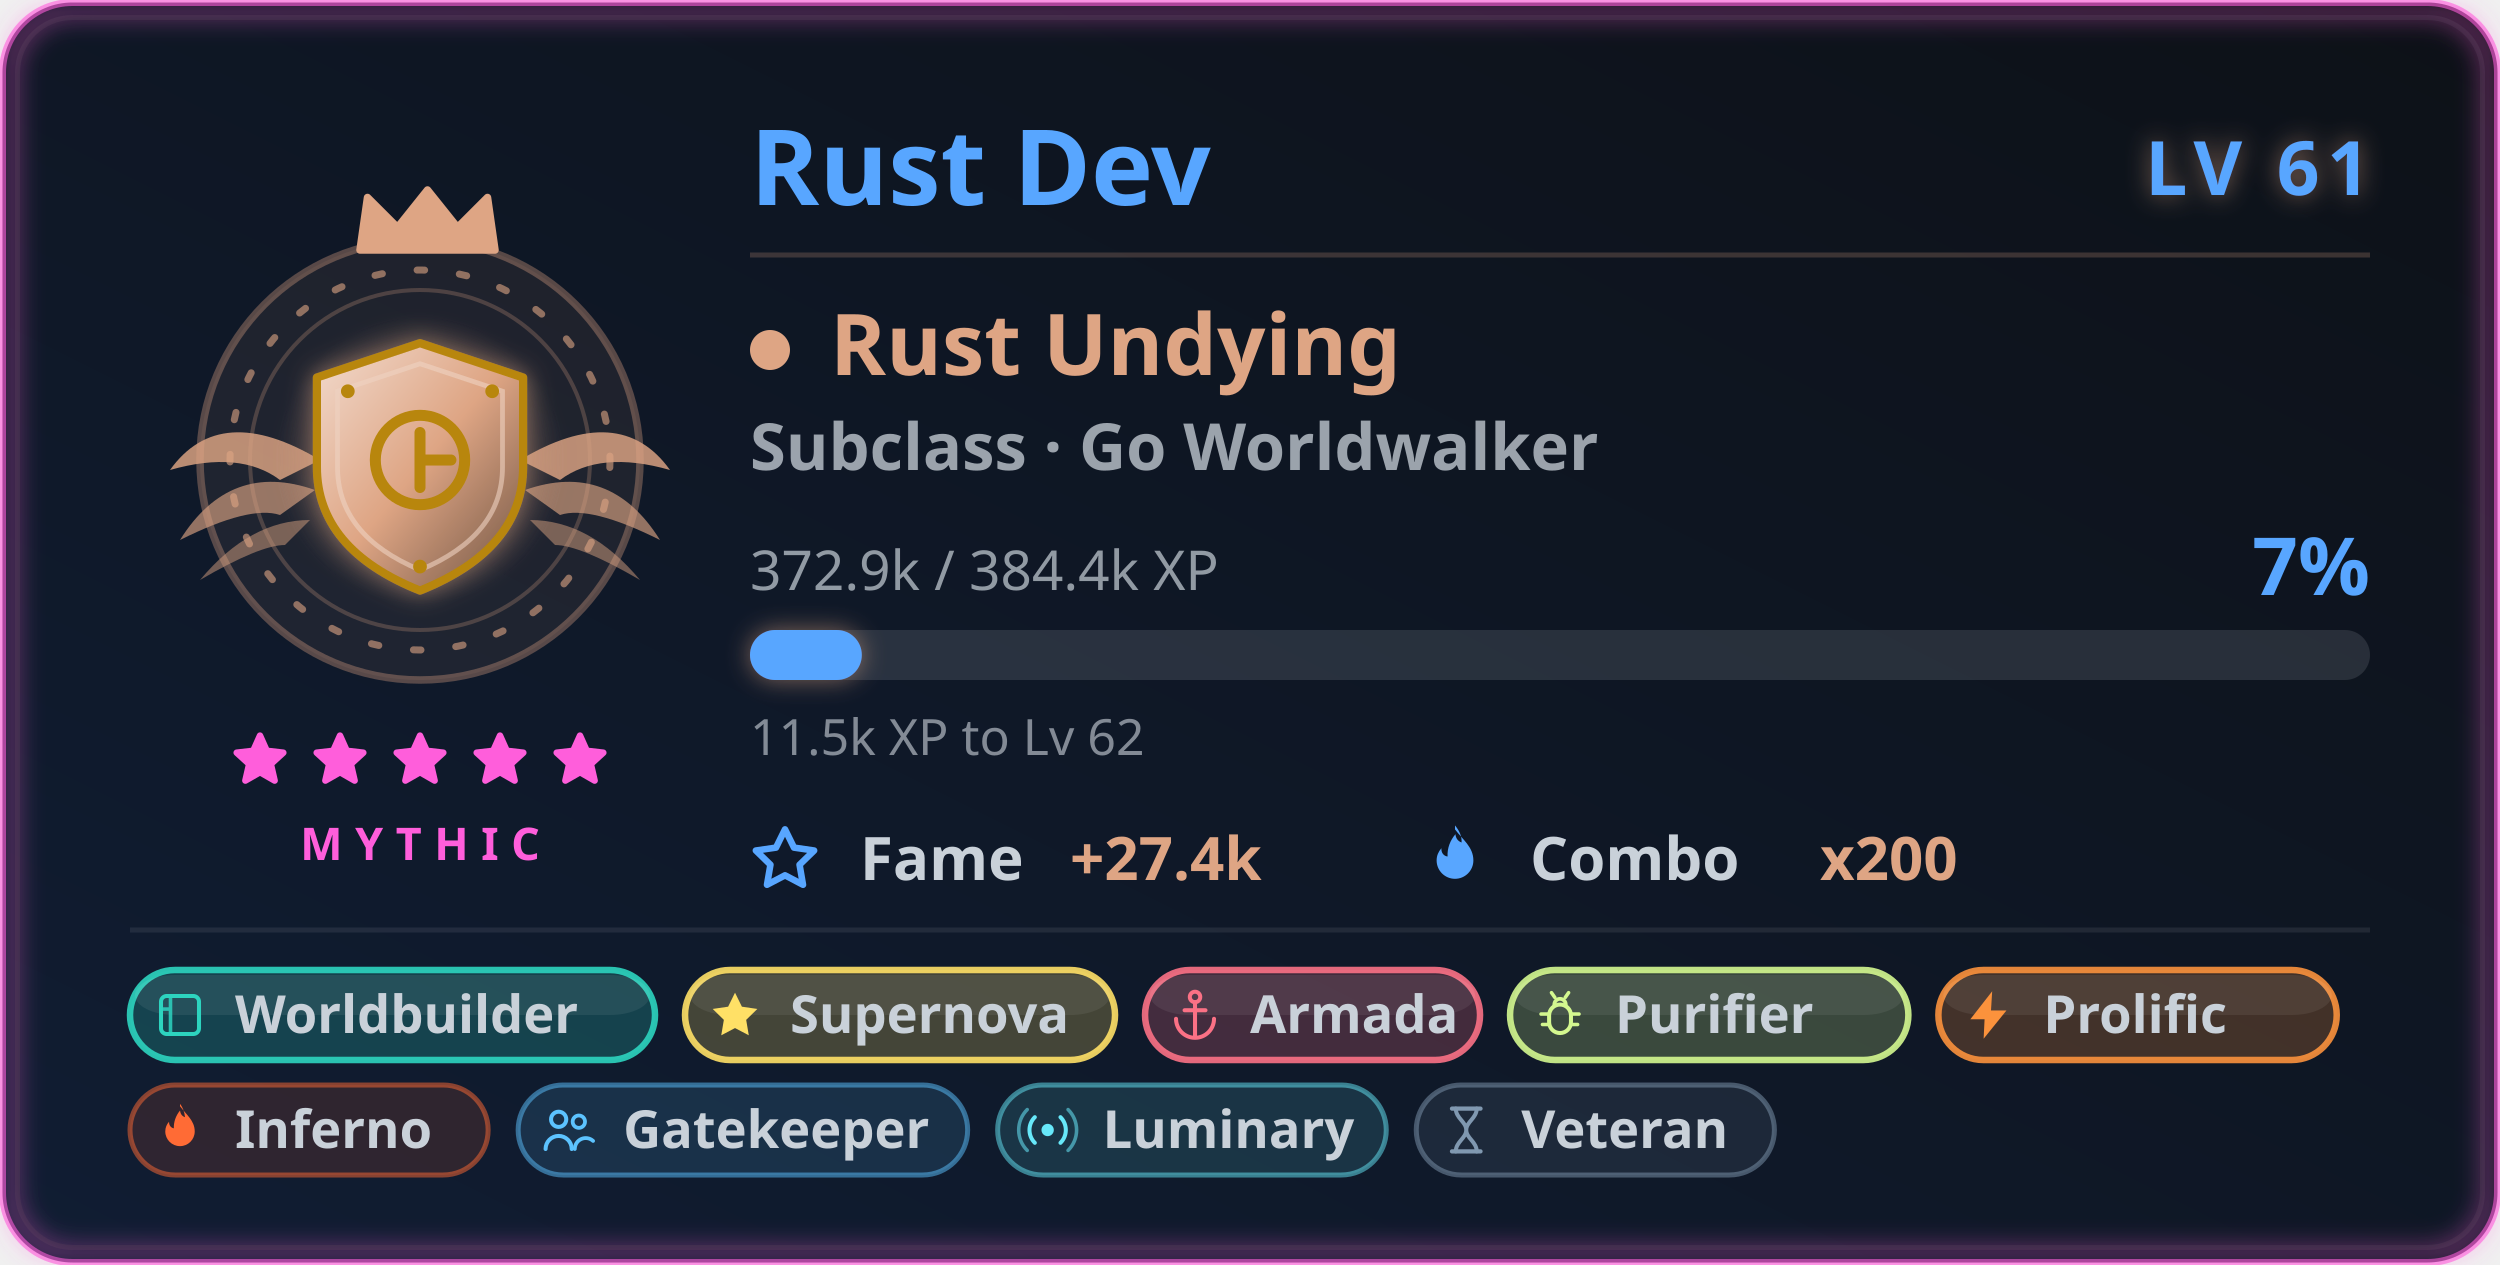
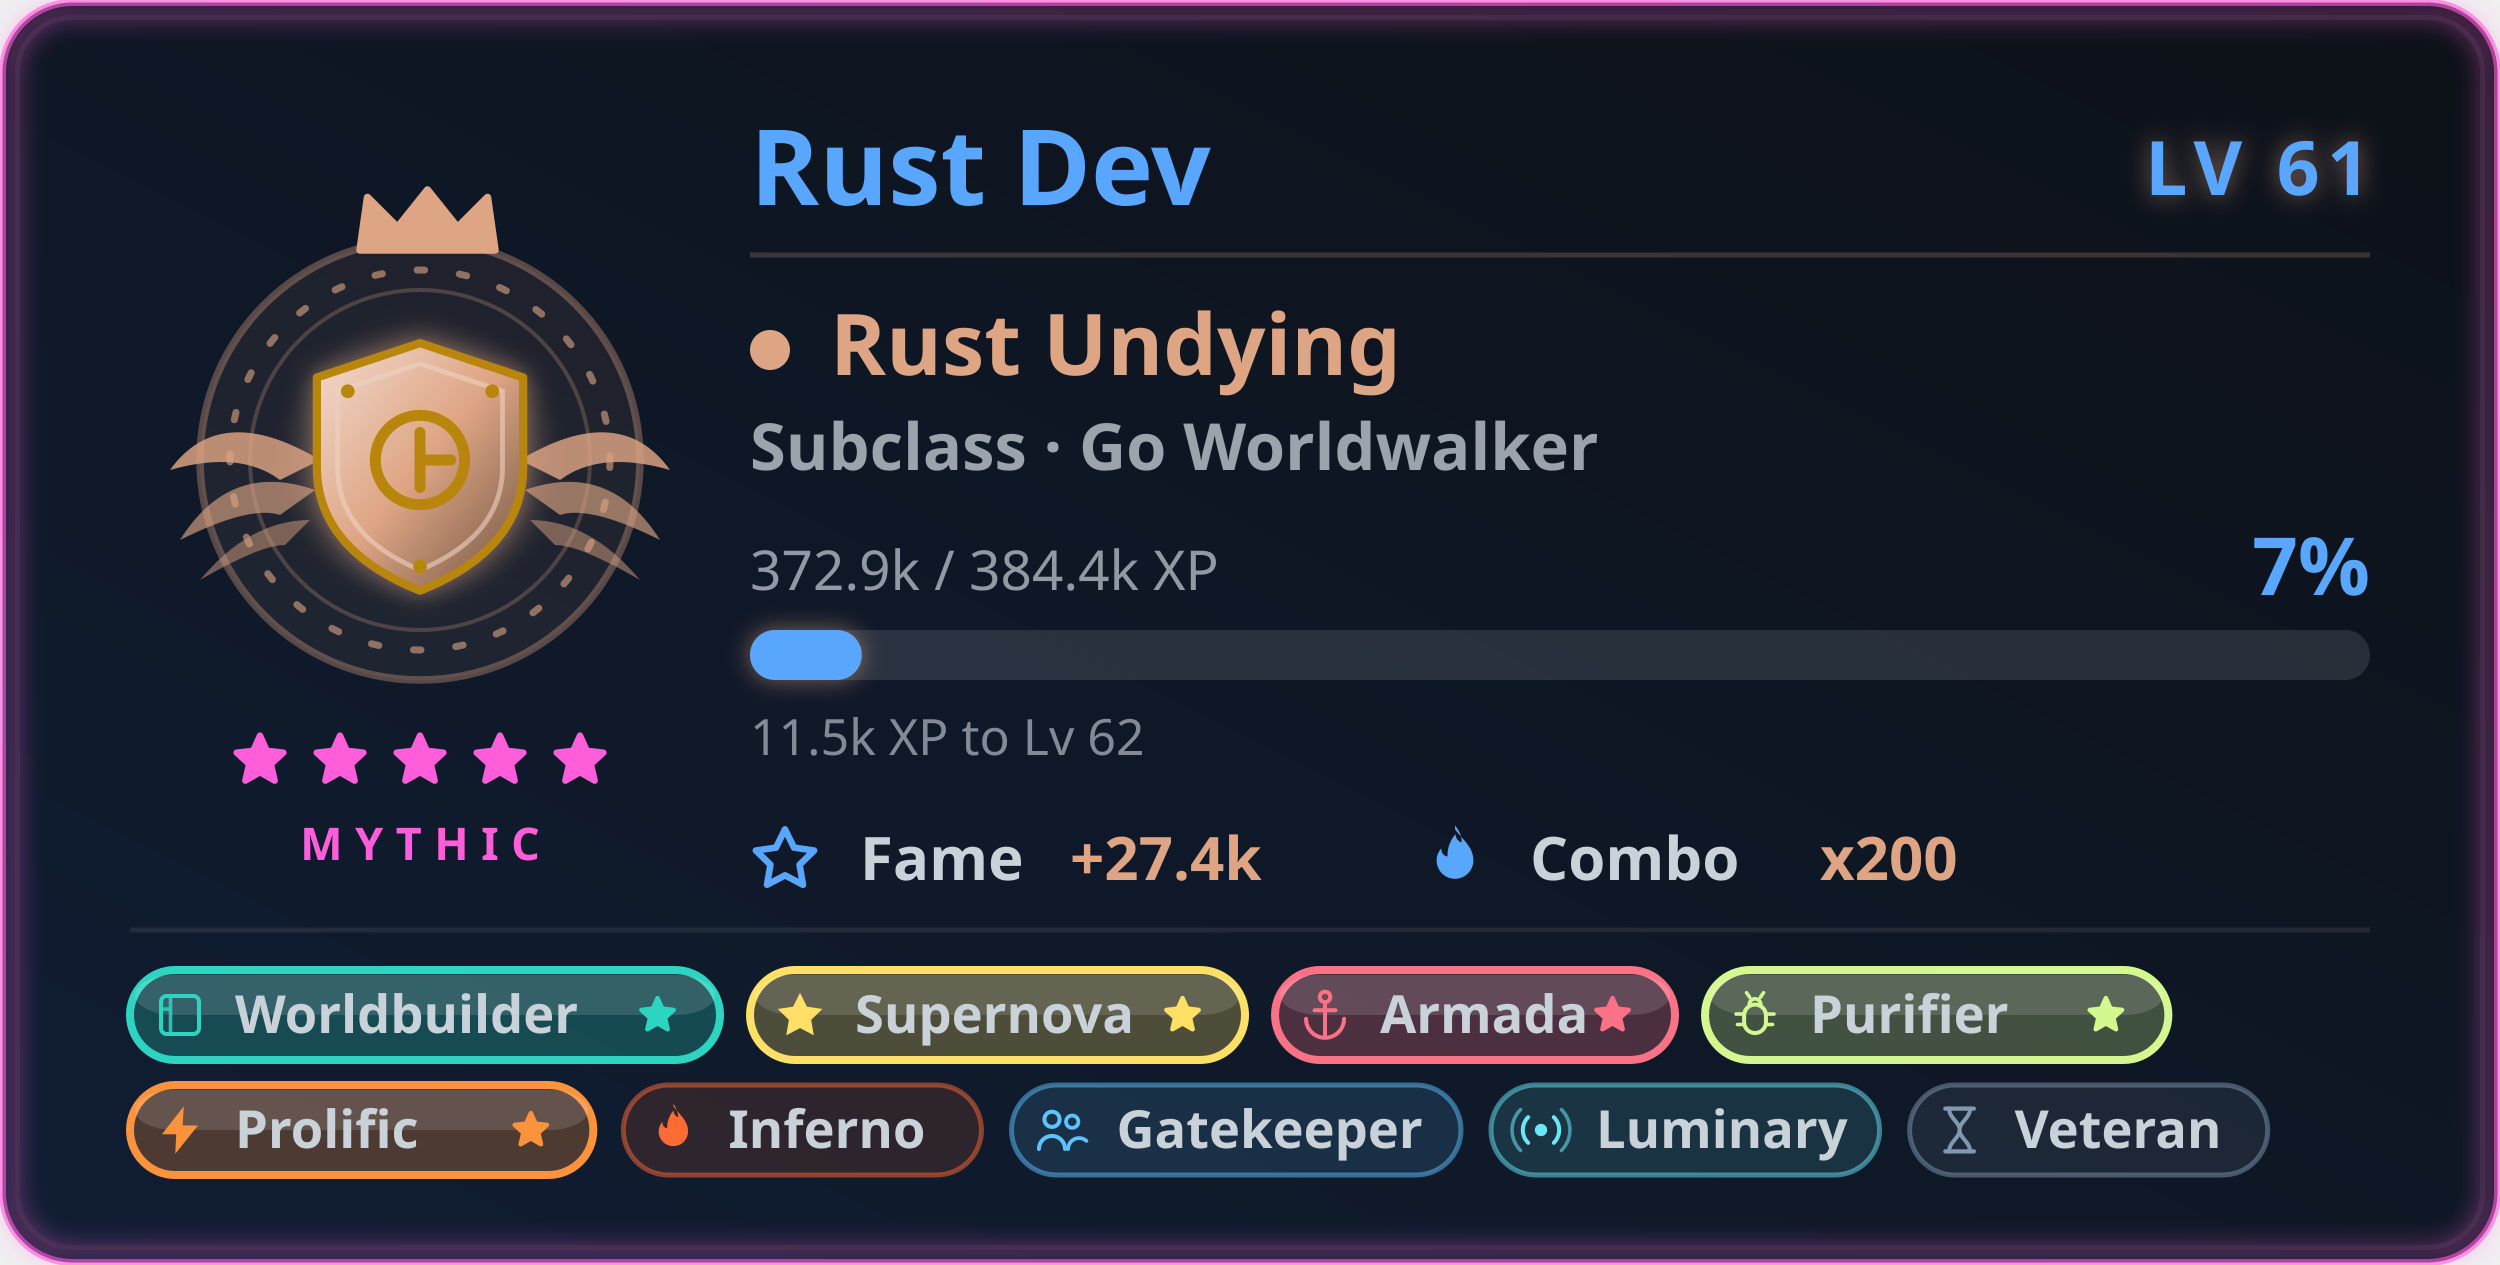
<svg xmlns="http://www.w3.org/2000/svg" width="500" height="253" viewBox="0 0 500 253" role="img" aria-labelledby="card-title-a11y card-desc-a11y">
  <style>
text { font-family: 'Segoe UI', Ubuntu, 'Helvetica Neue', sans-serif; }
.title { font-size: 18px; font-weight: 600; fill: #58a6ff; }
.title-icon { fill: #58a6ff; }
.icon { fill: #58a6ff; }


.gl-name { font-size: 21px; font-weight: 700; fill: #58a6ff; }
.gl-lvl { font-size: 15px; font-weight: 800; letter-spacing: 1.5px; fill: #58a6ff; }
.gl-class { font-size: 17px; font-weight: 700; fill: #dea584; }
.gl-sub { font-size: 13px; font-weight: 600; fill: #c9d1d9; opacity: 0.75; }
.gl-meta { font-size: 11px; fill: #c9d1d9; opacity: 0.7; }
.gl-pct { font-size: 16px; font-weight: 800; fill: #58a6ff; }
.gl-chip-label { font-size: 12px; font-weight: 600; fill: #c9d1d9; }
.gl-chip-value { font-size: 12px; font-weight: 800; fill: #dea584; }
.gl-hint { font-size: 10px; fill: #c9d1d9; opacity: 0.62; }
.gl-badge-label { font-size: 10.5px; font-weight: 600; }
.gl-rarity { font-size: 9px; font-weight: 700; letter-spacing: 2.5px; fill: #ff5edb; }

</style>
  <defs>
    <linearGradient id="card-bg" x1="0" y1="0" x2="1" y2="1" gradientTransform="rotate(90, 0.5, 0.5)">
      <stop offset="0.0%" stop-color="#0d1117" />
      <stop offset="100.0%" stop-color="#101d33" />
    </linearGradient>
    <filter id="card-glow" x="-50%" y="-50%" width="200%" height="200%">
      <feGaussianBlur in="SourceGraphic" stdDeviation="3" result="blur" />
      <feFlood flood-color="#58a6ff" flood-opacity="0.55" result="tint" />
      <feComposite in="tint" in2="blur" operator="in" result="softGlow" />
      <feMerge>
        <feMergeNode in="softGlow" />
        <feMergeNode in="SourceGraphic" />
      </feMerge>
    </filter>
    <filter id="gl-glow" x="-60%" y="-60%" width="220%" height="220%">
      <feGaussianBlur in="SourceGraphic" stdDeviation="2.4" result="b" />
      <feFlood flood-color="#dea584" flood-opacity="0.55" result="t" />
      <feComposite in="t" in2="b" operator="in" result="g" />
      <feMerge>
        <feMergeNode in="g" />
        <feMergeNode in="SourceGraphic" />
      </feMerge>
    </filter>
    <filter id="gl-rarity" x="-20%" y="-20%" width="140%" height="140%">
      <feGaussianBlur stdDeviation="2.4" />
    </filter>
  </defs>
  <rect x="0.5" y="0.5" width="499" height="252" rx="14" fill="url(#card-bg)" stroke="#ff5edb" stroke-width="1.4" stroke-opacity="0.6" />
  <rect x="3.5" y="3.5" width="493" height="246" rx="11" fill="none" stroke="#30363d" stroke-opacity="0.4" />
  <rect x="2" y="2" width="496" height="249" rx="13" fill="none" stroke="#ff5edb" stroke-width="3.5" stroke-opacity="0.4" filter="url(#gl-rarity)" />
  <g class="fade">
    <g class="">
      <g class="flourish">
        <g transform="translate(84,0)">
          <g transform="translate(0,92)" fill="#dea584">
            <path d="M20 0 Q 40 -12 50 2 Q 36 -2 28 4 Z" opacity="0.82" />
            <path d="M21 6 Q 38 0 48 16 Q 34 9 28 11 Z" opacity="0.64" />
            <path d="M22 12 Q 34 12 44 24 Q 32 17 27 17 Z" opacity="0.48" />
          </g>
        </g>
        <g transform="translate(84,0) scale(-1,1)">
          <g transform="translate(0,92)" fill="#dea584">
            <path d="M20 0 Q 40 -12 50 2 Q 36 -2 28 4 Z" opacity="0.82" />
            <path d="M21 6 Q 38 0 48 16 Q 34 9 28 11 Z" opacity="0.64" />
            <path d="M22 12 Q 34 12 44 24 Q 32 17 27 17 Z" opacity="0.48" />
          </g>
        </g>
      </g>
      <circle cx="84" cy="92" r="44" fill="#dea584" fill-opacity="0.08" stroke="#dea584" stroke-opacity="0.35" stroke-width="1.5" />
      <g class="">
        <circle cx="84" cy="92" r="38" fill="none" stroke="#dea584" stroke-opacity="0.6" stroke-width="1.4" stroke-dasharray="1.5 7" stroke-linecap="round" />
        <circle cx="84" cy="92" r="34" fill="none" stroke="#dea584" stroke-opacity="0.25" stroke-width="0.8" />
      </g>
      <g class="" filter="url(#gl-glow)">
        <svg class="" x="51" y="59" width="66" height="66" viewBox="0 0 48 48" aria-hidden="true">
          <defs>
            <radialGradient id="rsHalo" cx="0.5" cy="0.5" r="0.5">
              <stop offset="0" stop-color="#dea584" stop-opacity="0.42" />
              <stop offset="1" stop-color="#dea584" stop-opacity="0" />
            </radialGradient>
            <linearGradient id="rsMetal" x1="0" y1="0" x2="1" y2="1">
              <stop offset="0" stop-color="#f2dbce" />
              <stop offset="0.5" stop-color="#dea584" />
              <stop offset="1" stop-color="#6f5342" />
            </linearGradient>
          </defs>
          <circle cx="24" cy="24" r="21" fill="url(#rsHalo)" />
          <path d="M24 7 L39 12 V25 Q39 37 24 43 Q9 37 9 25 V12 Z" fill="url(#rsMetal)" stroke="#b8860b" stroke-width="1.2" stroke-linejoin="round" />
          <path d="M24 10 L36 14 V25 Q36 35 24 40 Q12 35 12 25 V14 Z" fill="none" stroke="#efd2c2" stroke-width="0.7" stroke-opacity="0.6" />
          <circle cx="24" cy="24" r="6.5" fill="none" stroke="#b8860b" stroke-width="1.6" />
          <g stroke="#b8860b" stroke-width="1.6" stroke-linecap="round">
            <path d="M24 20 V28 M24 24 L28.5 24" />
          </g>
          <g fill="#b8860b">
            <circle cx="13.5" cy="14" r="1" />
            <circle cx="34.5" cy="14" r="1" />
            <circle cx="24" cy="39.5" r="1" />
          </g>
        </svg>
      </g>
      <g transform="translate(69, 36.5) scale(1.5)">
        <path d="M2 9 L3 2 L7 6 L11 1 L15 6 L19 2 L20 9 Z" fill="#dea584" stroke="#dea584" stroke-width="1" stroke-linejoin="round" />
      </g>
    </g>
    <g>
      <g class="" transform="translate(45.5, 145.5) scale(0.5416667)" fill="#ff5edb" stroke="#ff5edb" stroke-width="2.4" stroke-linejoin="round" stroke-linecap="round" opacity="1">
        <path d="M12 3 L14.5 8.6 L20.6 9.3 L16 13.5 L17.4 19.6 L12 16.5 L6.6 19.6 L8 13.5 L3.4 9.3 L9.5 8.6 Z" />
      </g>
      <g class="" transform="translate(61.5, 145.5) scale(0.5416667)" fill="#ff5edb" stroke="#ff5edb" stroke-width="2.4" stroke-linejoin="round" stroke-linecap="round" opacity="1">
        <path d="M12 3 L14.5 8.6 L20.6 9.3 L16 13.5 L17.4 19.6 L12 16.5 L6.6 19.6 L8 13.5 L3.4 9.3 L9.5 8.6 Z" />
      </g>
      <g class="" transform="translate(77.5, 145.5) scale(0.5416667)" fill="#ff5edb" stroke="#ff5edb" stroke-width="2.4" stroke-linejoin="round" stroke-linecap="round" opacity="1">
        <path d="M12 3 L14.5 8.6 L20.6 9.3 L16 13.5 L17.4 19.6 L12 16.5 L6.6 19.6 L8 13.5 L3.4 9.3 L9.5 8.6 Z" />
      </g>
      <g class="" transform="translate(93.5, 145.5) scale(0.5416667)" fill="#ff5edb" stroke="#ff5edb" stroke-width="2.4" stroke-linejoin="round" stroke-linecap="round" opacity="1">
        <path d="M12 3 L14.5 8.6 L20.6 9.3 L16 13.5 L17.4 19.6 L12 16.5 L6.6 19.6 L8 13.5 L3.4 9.3 L9.5 8.6 Z" />
      </g>
      <g class="" transform="translate(109.5, 145.5) scale(0.5416667)" fill="#ff5edb" stroke="#ff5edb" stroke-width="2.4" stroke-linejoin="round" stroke-linecap="round" opacity="1">
        <path d="M12 3 L14.5 8.6 L20.6 9.3 L16 13.5 L17.4 19.6 L12 16.5 L6.6 19.6 L8 13.5 L3.4 9.3 L9.5 8.6 Z" />
      </g>
    </g>
    <text class="gl-rarity" x="84" y="172" text-anchor="middle">MYTHIC</text>
  </g>
  <g class="fade" style="animation-delay:.15s">
    <text class="gl-name" x="150" y="41">Rust Dev</text>
    <text class="gl-lvl glow-pulse" x="474" y="39" text-anchor="end" filter="url(#gl-glow)">LV 61</text>
    <line x1="150" y1="51" x2="474" y2="51" stroke="#dea584" stroke-opacity="0.22" stroke-width="1" />
    <circle cx="154" cy="70" r="4" fill="#dea584" />
    <text class="gl-class" x="166" y="75">Rust Undying</text>
    <text class="gl-sub" x="150" y="94">Subclass · Go Worldwalker</text>
    <text class="gl-meta" x="150" y="118">372.9k / 384.4k XP</text>
    <text class="gl-pct " x="474" y="119" text-anchor="end">7%</text>
    <rect x="150" y="126" width="324" height="10" rx="5" fill="#c9d1d9" fill-opacity="0.14" />
    <rect class="xp-fill " x="150" y="126" width="22.364" height="10" rx="5" fill="#58a6ff" filter="url(#gl-glow)" />
    <text class="gl-hint" x="150" y="151">11.5k XP to Lv 62</text>
    <g transform="translate(150, 176)">
      <svg class="icon" x="0" y="-11" width="14" height="14" viewBox="0 0 16 16" aria-hidden="true">
        <path fill-rule="evenodd" d="M8 .25a.75.75 0 0 1 .673.418l1.882 3.815 4.21.612a.75.75 0 0 1 .416 1.279l-3.046 2.97.719 4.192a.75.75 0 0 1-1.088.791L8 12.347l-3.766 1.98a.75.75 0 0 1-1.088-.79l.72-4.194L.818 6.374a.75.75 0 0 1 .416-1.28l4.21-.611L7.327.668A.75.75 0 0 1 8 .25zm0 2.445L6.615 5.5a.75.75 0 0 1-.564.41l-3.097.45 2.24 2.184a.75.75 0 0 1 .216.664l-.528 3.084 2.769-1.456a.75.75 0 0 1 .698 0l2.77 1.456-.53-3.084a.75.75 0 0 1 .216-.664l2.24-2.183-3.096-.45a.75.75 0 0 1-.564-.41L8 2.694v.001z" />
      </svg>
      <text class="gl-chip-label" x="22" y="0">Fame</text>
      <text class="gl-chip-value" x="64" y="0">+27.4k</text>
    </g>
    <g transform="translate(284, 176)">
      <svg class="icon" x="0" y="-11" width="14" height="14" viewBox="0 0 16 16" aria-hidden="true">
        <path fill-rule="evenodd" d="M8 1c1.7 2.3 4.2 4 4.2 7.1a4.2 4.2 0 0 1-8.4 0c0-1.1.4-2 1.1-2.8-.1 1 .5 1.8 1.4 1.9-.1-1.9.6-3.7 1.8-5.1.1 1 .6 1.6 1.4 1.9.1-1.4-.5-2.7-1.5-3.9z" />
      </svg>
      <text class="gl-chip-label" x="22" y="0">Combo</text>
      <text class="gl-chip-value" x="80" y="0">x200</text>
    </g>
  </g>
  <g class="fade" style="animation-delay:.2s">
    <line x1="26" y1="186" x2="474" y2="186" stroke="#c9d1d9" stroke-opacity="0.1" stroke-width="1" />
    <g>
-       <rect x="26" y="194" width="105.003" height="18" rx="9" fill="#2dd4bf" fill-opacity="0.22" stroke="#2dd4bf" stroke-opacity="0.9" stroke-width="1.3" />
-       <rect x="27" y="195" width="103.003" height="8" rx="8" fill="#ffffff" fill-opacity="0.07" />
+       <rect x="26" y="194" width="118.003" height="18" rx="9" fill="#2dd4bf" fill-opacity="0.26" stroke="#2dd4bf" stroke-opacity="1" stroke-width="1.6" />
+       <rect x="27" y="195" width="116.003" height="8" rx="8" fill="#ffffff" fill-opacity="0.13" />
      <g transform="translate(30.3, 197.3) scale(0.475)">
        <rect x="4" y="4" width="16" height="16" rx="2.4" fill="none" stroke="#2dd4bf" stroke-width="1.7" />
        <path d="M8 4v16 M4 9.5h4" fill="none" stroke="#2dd4bf" stroke-width="1.5" opacity="0.85" />
      </g>
      <text class="gl-badge-label" x="47" y="206.6" fill="#c9d1d9" font-weight="800">Worldbuilder</text>
-     </g>
-     <g>
-       <rect x="137.003" y="194" width="86.002" height="18" rx="9" fill="#ffe066" fill-opacity="0.22" stroke="#ffe066" stroke-opacity="0.9" stroke-width="1.3" />
-       <rect x="138.003" y="195" width="84.002" height="8" rx="8" fill="#ffffff" fill-opacity="0.07" />
-       <g transform="translate(141.3032, 197.3) scale(0.475)">
+       <g class="" transform="translate(127.0032, 198.5) scale(0.375)" fill="#2dd4bf" stroke="#2dd4bf" stroke-width="2.4" stroke-linejoin="round" stroke-linecap="round" opacity="1">
+         <path d="M12 3 L14.5 8.6 L20.6 9.3 L16 13.5 L17.4 19.6 L12 16.5 L6.6 19.6 L8 13.5 L3.4 9.3 L9.5 8.6 Z" />
+       </g>
+     </g>
+     <g>
+       <rect x="150.003" y="194" width="99.002" height="18" rx="9" fill="#ffe066" fill-opacity="0.26" stroke="#ffe066" stroke-opacity="1" stroke-width="1.6" />
+       <rect x="151.003" y="195" width="97.002" height="8" rx="8" fill="#ffffff" fill-opacity="0.13" />
+       <g transform="translate(154.3032, 197.3) scale(0.475)">
        <path d="M12 2.6 14.9 8.5 21.4 9.45 16.7 14.05 17.8 20.55 12 17.5 6.2 20.55 7.3 14.05 2.6 9.45 9.1 8.5Z" fill="#ffe066" />
      </g>
-       <text class="gl-badge-label" x="158.003" y="206.6" fill="#c9d1d9" font-weight="800">Supernova</text>
-     </g>
-     <g>
-       <rect x="229.006" y="194" width="67.002" height="18" rx="9" fill="#fb7185" fill-opacity="0.22" stroke="#fb7185" stroke-opacity="0.9" stroke-width="1.3" />
-       <rect x="230.006" y="195" width="65.002" height="8" rx="8" fill="#ffffff" fill-opacity="0.07" />
-       <g transform="translate(233.3056, 197.3) scale(0.475)">
+       <text class="gl-badge-label" x="171.003" y="206.6" fill="#c9d1d9" font-weight="800">Supernova</text>
+       <g class="" transform="translate(232.0056, 198.5) scale(0.375)" fill="#ffe066" stroke="#ffe066" stroke-width="2.4" stroke-linejoin="round" stroke-linecap="round" opacity="1">
+         <path d="M12 3 L14.5 8.6 L20.6 9.3 L16 13.5 L17.4 19.6 L12 16.5 L6.6 19.6 L8 13.5 L3.4 9.3 L9.5 8.6 Z" />
+       </g>
+     </g>
+     <g>
+       <rect x="255.006" y="194" width="80.002" height="18" rx="9" fill="#fb7185" fill-opacity="0.26" stroke="#fb7185" stroke-opacity="1" stroke-width="1.6" />
+       <rect x="256.006" y="195" width="78.002" height="8" rx="8" fill="#ffffff" fill-opacity="0.13" />
+       <g transform="translate(259.3056, 197.3) scale(0.475)">
        <circle cx="12" cy="4.4" r="2.2" fill="none" stroke="#fb7185" stroke-width="1.7" />
        <path d="M12 6.6V21M7.6 10h8.8" fill="none" stroke="#fb7185" stroke-width="1.7" stroke-linejoin="round" stroke-linecap="round" />
        <path d="M4 13.6a8 8 0 0 0 16 0" fill="none" stroke="#fb7185" stroke-width="1.7" stroke-linejoin="round" stroke-linecap="round" />
      </g>
-       <text class="gl-badge-label" x="250.006" y="206.6" fill="#c9d1d9" font-weight="800">Armada</text>
-     </g>
-     <g>
-       <rect x="302.007" y="194" width="79.669" height="18" rx="9" fill="#d4f88f" fill-opacity="0.22" stroke="#d4f88f" stroke-opacity="0.9" stroke-width="1.3" />
-       <rect x="303.007" y="195" width="77.669" height="8" rx="8" fill="#ffffff" fill-opacity="0.07" />
-       <g transform="translate(306.3072, 197.3) scale(0.475)">
+       <text class="gl-badge-label" x="276.006" y="206.6" fill="#c9d1d9" font-weight="800">Armada</text>
+       <g class="" transform="translate(318.0072, 198.5) scale(0.375)" fill="#fb7185" stroke="#fb7185" stroke-width="2.4" stroke-linejoin="round" stroke-linecap="round" opacity="1">
+         <path d="M12 3 L14.5 8.6 L20.6 9.3 L16 13.5 L17.4 19.6 L12 16.5 L6.6 19.6 L8 13.5 L3.4 9.3 L9.5 8.6 Z" />
+       </g>
+     </g>
+     <g>
+       <rect x="341.007" y="194" width="92.669" height="18" rx="9" fill="#d4f88f" fill-opacity="0.26" stroke="#d4f88f" stroke-opacity="1" stroke-width="1.6" />
+       <rect x="342.007" y="195" width="90.669" height="8" rx="8" fill="#ffffff" fill-opacity="0.13" />
+       <g transform="translate(345.3072, 197.3) scale(0.475)">
        <rect x="7.4" y="7.6" width="9.2" height="12" rx="4.6" fill="none" stroke="#d4f88f" stroke-width="1.7" />
        <path d="M9.6 7.6a2.4 2.4 0 0 1 4.8 0" fill="none" stroke="#d4f88f" stroke-width="1.6" stroke-linejoin="round" stroke-linecap="round" />
        <path d="M7.4 11.6H4M16.6 11.6H20M7.4 16H4.6M16.6 16H19.4M9.8 4.6 8.4 2.6M14.2 4.6 15.6 2.6" fill="none" stroke="#d4f88f" stroke-width="1.5" stroke-linejoin="round" stroke-linecap="round" />
      </g>
-       <text class="gl-badge-label" x="323.007" y="206.6" fill="#c9d1d9" font-weight="800">Purifier</text>
-     </g>
-     <g>
-       <rect x="387.676" y="194" width="79.669" height="18" rx="9" fill="#fb923c" fill-opacity="0.22" stroke="#fb923c" stroke-opacity="0.9" stroke-width="1.3" />
-       <rect x="388.676" y="195" width="77.669" height="8" rx="8" fill="#ffffff" fill-opacity="0.07" />
-       <g transform="translate(391.976, 197.3) scale(0.475)">
+       <text class="gl-badge-label" x="362.007" y="206.6" fill="#c9d1d9" font-weight="800">Purifier</text>
+       <g class="" transform="translate(416.676, 198.5) scale(0.375)" fill="#d4f88f" stroke="#d4f88f" stroke-width="2.4" stroke-linejoin="round" stroke-linecap="round" opacity="1">
+         <path d="M12 3 L14.5 8.6 L20.6 9.3 L16 13.5 L17.4 19.6 L12 16.5 L6.6 19.6 L8 13.5 L3.4 9.3 L9.5 8.6 Z" />
+       </g>
+     </g>
+     <g>
+       <rect x="26" y="217" width="92.669" height="18" rx="9" fill="#fb923c" fill-opacity="0.26" stroke="#fb923c" stroke-opacity="1" stroke-width="1.6" />
+       <rect x="27" y="218" width="90.669" height="8" rx="8" fill="#ffffff" fill-opacity="0.13" />
+       <g transform="translate(30.3, 220.3) scale(0.475)">
        <path d="M13.6 2 4.4 13.8h6L10 22l9.6-11.9h-6.5Z" fill="#fb923c" />
      </g>
-       <text class="gl-badge-label" x="408.676" y="206.6" fill="#c9d1d9" font-weight="800">Prolific</text>
-     </g>
-     <g>
-       <rect x="26" y="217" width="71.63" height="18" rx="9" fill="#ff6b35" fill-opacity="0.13" stroke="#ff6b35" stroke-opacity="0.5" stroke-width="1" />
-       <g transform="translate(30.3, 220.3) scale(0.475)">
+       <text class="gl-badge-label" x="47" y="229.6" fill="#c9d1d9" font-weight="800">Prolific</text>
+       <g class="" transform="translate(101.6688, 221.5) scale(0.375)" fill="#fb923c" stroke="#fb923c" stroke-width="2.4" stroke-linejoin="round" stroke-linecap="round" opacity="1">
+         <path d="M12 3 L14.5 8.6 L20.6 9.3 L16 13.5 L17.4 19.6 L12 16.5 L6.6 19.6 L8 13.5 L3.4 9.3 L9.5 8.6 Z" />
+       </g>
+     </g>
+     <g>
+       <rect x="124.669" y="217" width="71.63" height="18" rx="9" fill="#ff6b35" fill-opacity="0.13" stroke="#ff6b35" stroke-opacity="0.5" stroke-width="1" />
+       <g transform="translate(128.9688, 220.3) scale(0.475)">
        <path d="M12 2c2.5 3.4 6.2 6 6.2 10.6a6.2 6.2 0 0 1-12.4 0c0-1.6.6-3 1.6-4.1-.1 1.5.8 2.6 2 2.8-.1-2.8.9-5.4 2.6-7.5.2 1.5.9 2.4 2.1 2.8-.2-2-.8-4-2.1-5.6Z" fill="#ff6b35" />
      </g>
-       <text class="gl-badge-label" x="47" y="229.6" fill="#c9d1d9">Inferno</text>
-     </g>
-     <g>
-       <rect x="103.63" y="217" width="89.9" height="18" rx="9" fill="#5cc3ff" fill-opacity="0.13" stroke="#5cc3ff" stroke-opacity="0.5" stroke-width="1" />
-       <g transform="translate(107.93, 220.3) scale(0.475)">
+       <text class="gl-badge-label" x="145.669" y="229.6" fill="#c9d1d9">Inferno</text>
+     </g>
+     <g>
+       <rect x="202.299" y="217" width="89.9" height="18" rx="9" fill="#5cc3ff" fill-opacity="0.13" stroke="#5cc3ff" stroke-opacity="0.5" stroke-width="1" />
+       <g transform="translate(206.5988, 220.3) scale(0.475)">
        <circle cx="8" cy="7.5" r="3.2" fill="none" stroke="#5cc3ff" stroke-width="1.7" />
        <path d="M2.5 20a5.5 5.5 0 0 1 11 0" fill="none" stroke="#5cc3ff" stroke-width="1.7" stroke-linecap="round" />
        <circle cx="16.5" cy="8.5" r="2.6" fill="none" stroke="#5cc3ff" stroke-width="1.6" />
        <path d="M14.8 20a4.6 4.6 0 0 1 7.7-3.4" fill="none" stroke="#5cc3ff" stroke-width="1.6" stroke-linecap="round" />
      </g>
-       <text class="gl-badge-label" x="124.63" y="229.6" fill="#c9d1d9">Gatekeeper</text>
-     </g>
-     <g>
-       <rect x="199.53" y="217" width="77.72" height="18" rx="9" fill="#67e8f9" fill-opacity="0.13" stroke="#67e8f9" stroke-opacity="0.5" stroke-width="1" />
-       <g transform="translate(203.83, 220.3) scale(0.475)">
+       <text class="gl-badge-label" x="223.299" y="229.6" fill="#c9d1d9">Gatekeeper</text>
+     </g>
+     <g>
+       <rect x="298.199" y="217" width="77.72" height="18" rx="9" fill="#67e8f9" fill-opacity="0.13" stroke="#67e8f9" stroke-opacity="0.5" stroke-width="1" />
+       <g transform="translate(302.4988, 220.3) scale(0.475)">
        <circle cx="12" cy="12" r="2.6" fill="#67e8f9" />
        <path d="M6.6 6.6a7.6 7.6 0 0 0 0 10.8M17.4 6.6a7.6 7.6 0 0 1 0 10.8" fill="none" stroke="#67e8f9" stroke-width="1.7" stroke-linejoin="round" stroke-linecap="round" />
        <path d="M3.4 3.4a12.1 12.1 0 0 0 0 17.2M20.6 3.4a12.1 12.1 0 0 1 0 17.2" fill="none" stroke="#67e8f9" stroke-width="1.5" stroke-linejoin="round" stroke-linecap="round" opacity="0.55" />
      </g>
-       <text class="gl-badge-label" x="220.53" y="229.6" fill="#c9d1d9">Luminary</text>
-     </g>
-     <g>
-       <rect x="283.25" y="217" width="71.63" height="18" rx="9" fill="#8098b0" fill-opacity="0.13" stroke="#8098b0" stroke-opacity="0.5" stroke-width="1" />
-       <g transform="translate(287.55, 220.3) scale(0.475)">
+       <text class="gl-badge-label" x="319.199" y="229.6" fill="#c9d1d9">Luminary</text>
+     </g>
+     <g>
+       <rect x="381.919" y="217" width="71.63" height="18" rx="9" fill="#8098b0" fill-opacity="0.13" stroke="#8098b0" stroke-opacity="0.5" stroke-width="1" />
+       <g transform="translate(386.2188, 220.3) scale(0.475)">
        <path d="M6 3h12M6 21h12" fill="none" stroke="#8098b0" stroke-width="1.8" stroke-linejoin="round" stroke-linecap="round" />
        <path d="M7.6 3c0 4 4.4 5.6 4.4 9s-4.4 5-4.4 9M16.4 3c0 4-4.4 5.6-4.4 9s4.4 5 4.4 9" fill="none" stroke="#8098b0" stroke-width="1.7" stroke-linejoin="round" stroke-linecap="round" />
      </g>
-       <text class="gl-badge-label" x="304.25" y="229.6" fill="#c9d1d9">Veteran</text>
+       <text class="gl-badge-label" x="402.919" y="229.6" fill="#c9d1d9">Veteran</text>
    </g>
  </g>
</svg>
